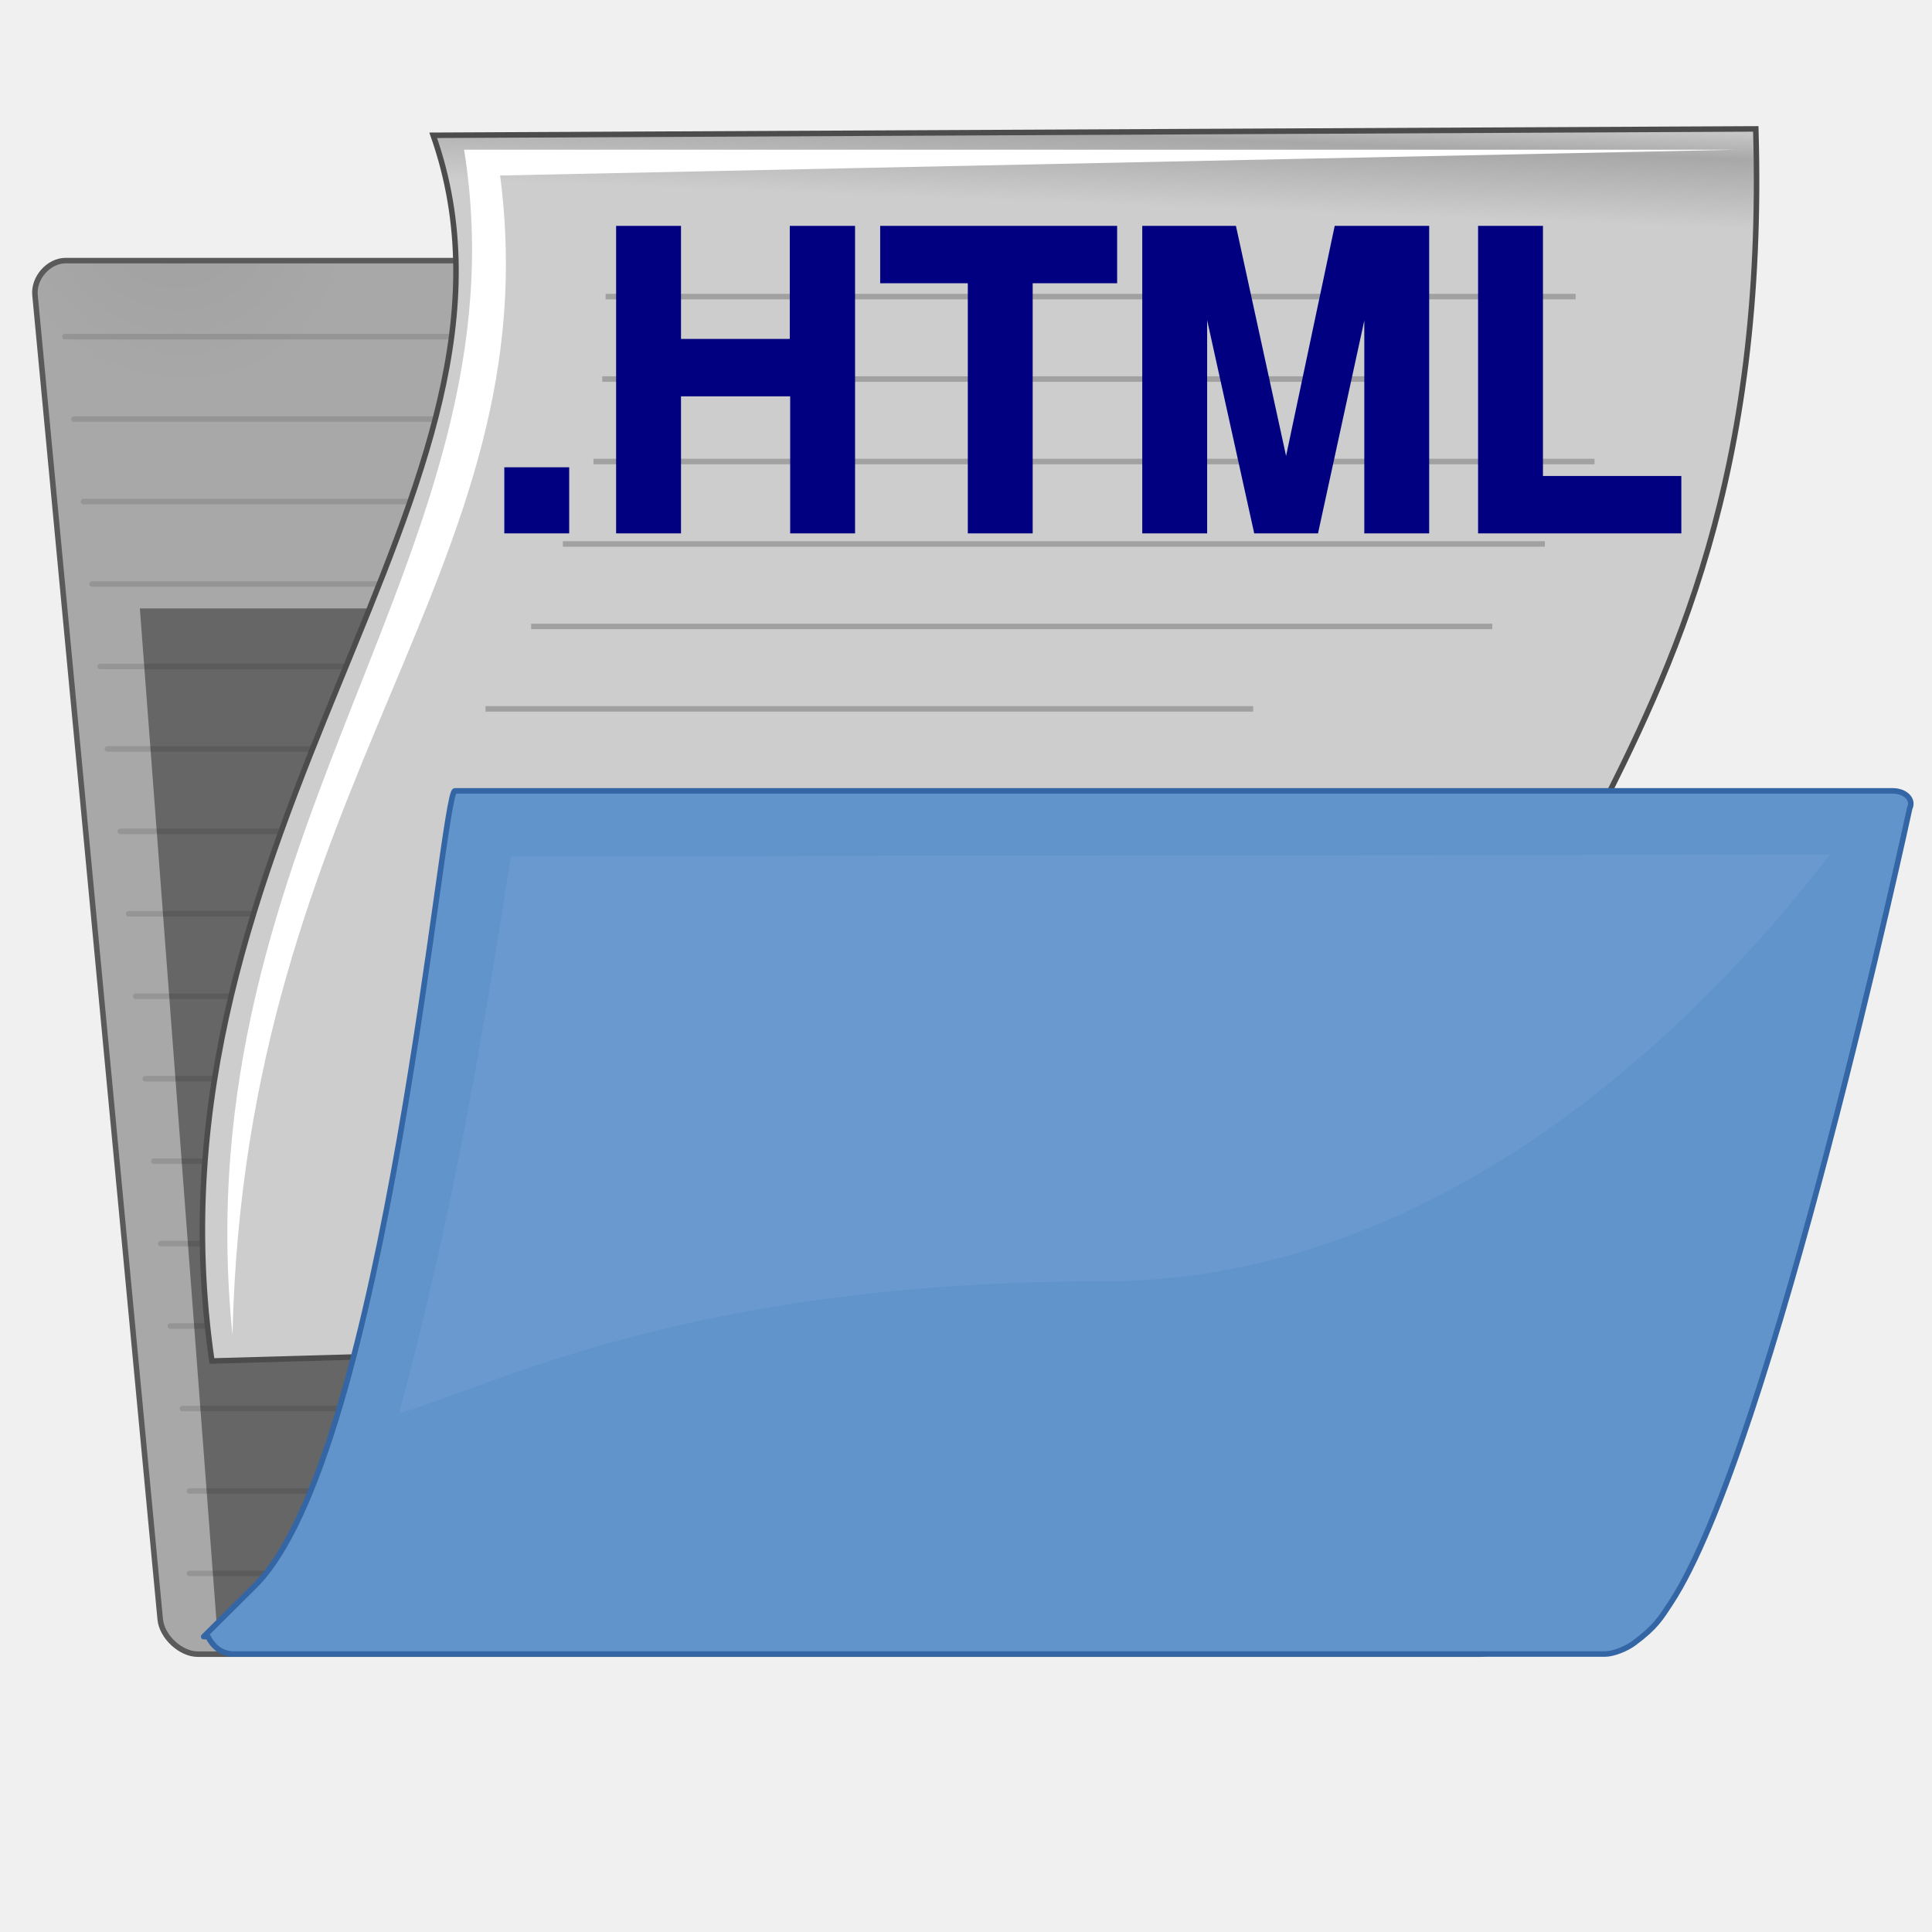
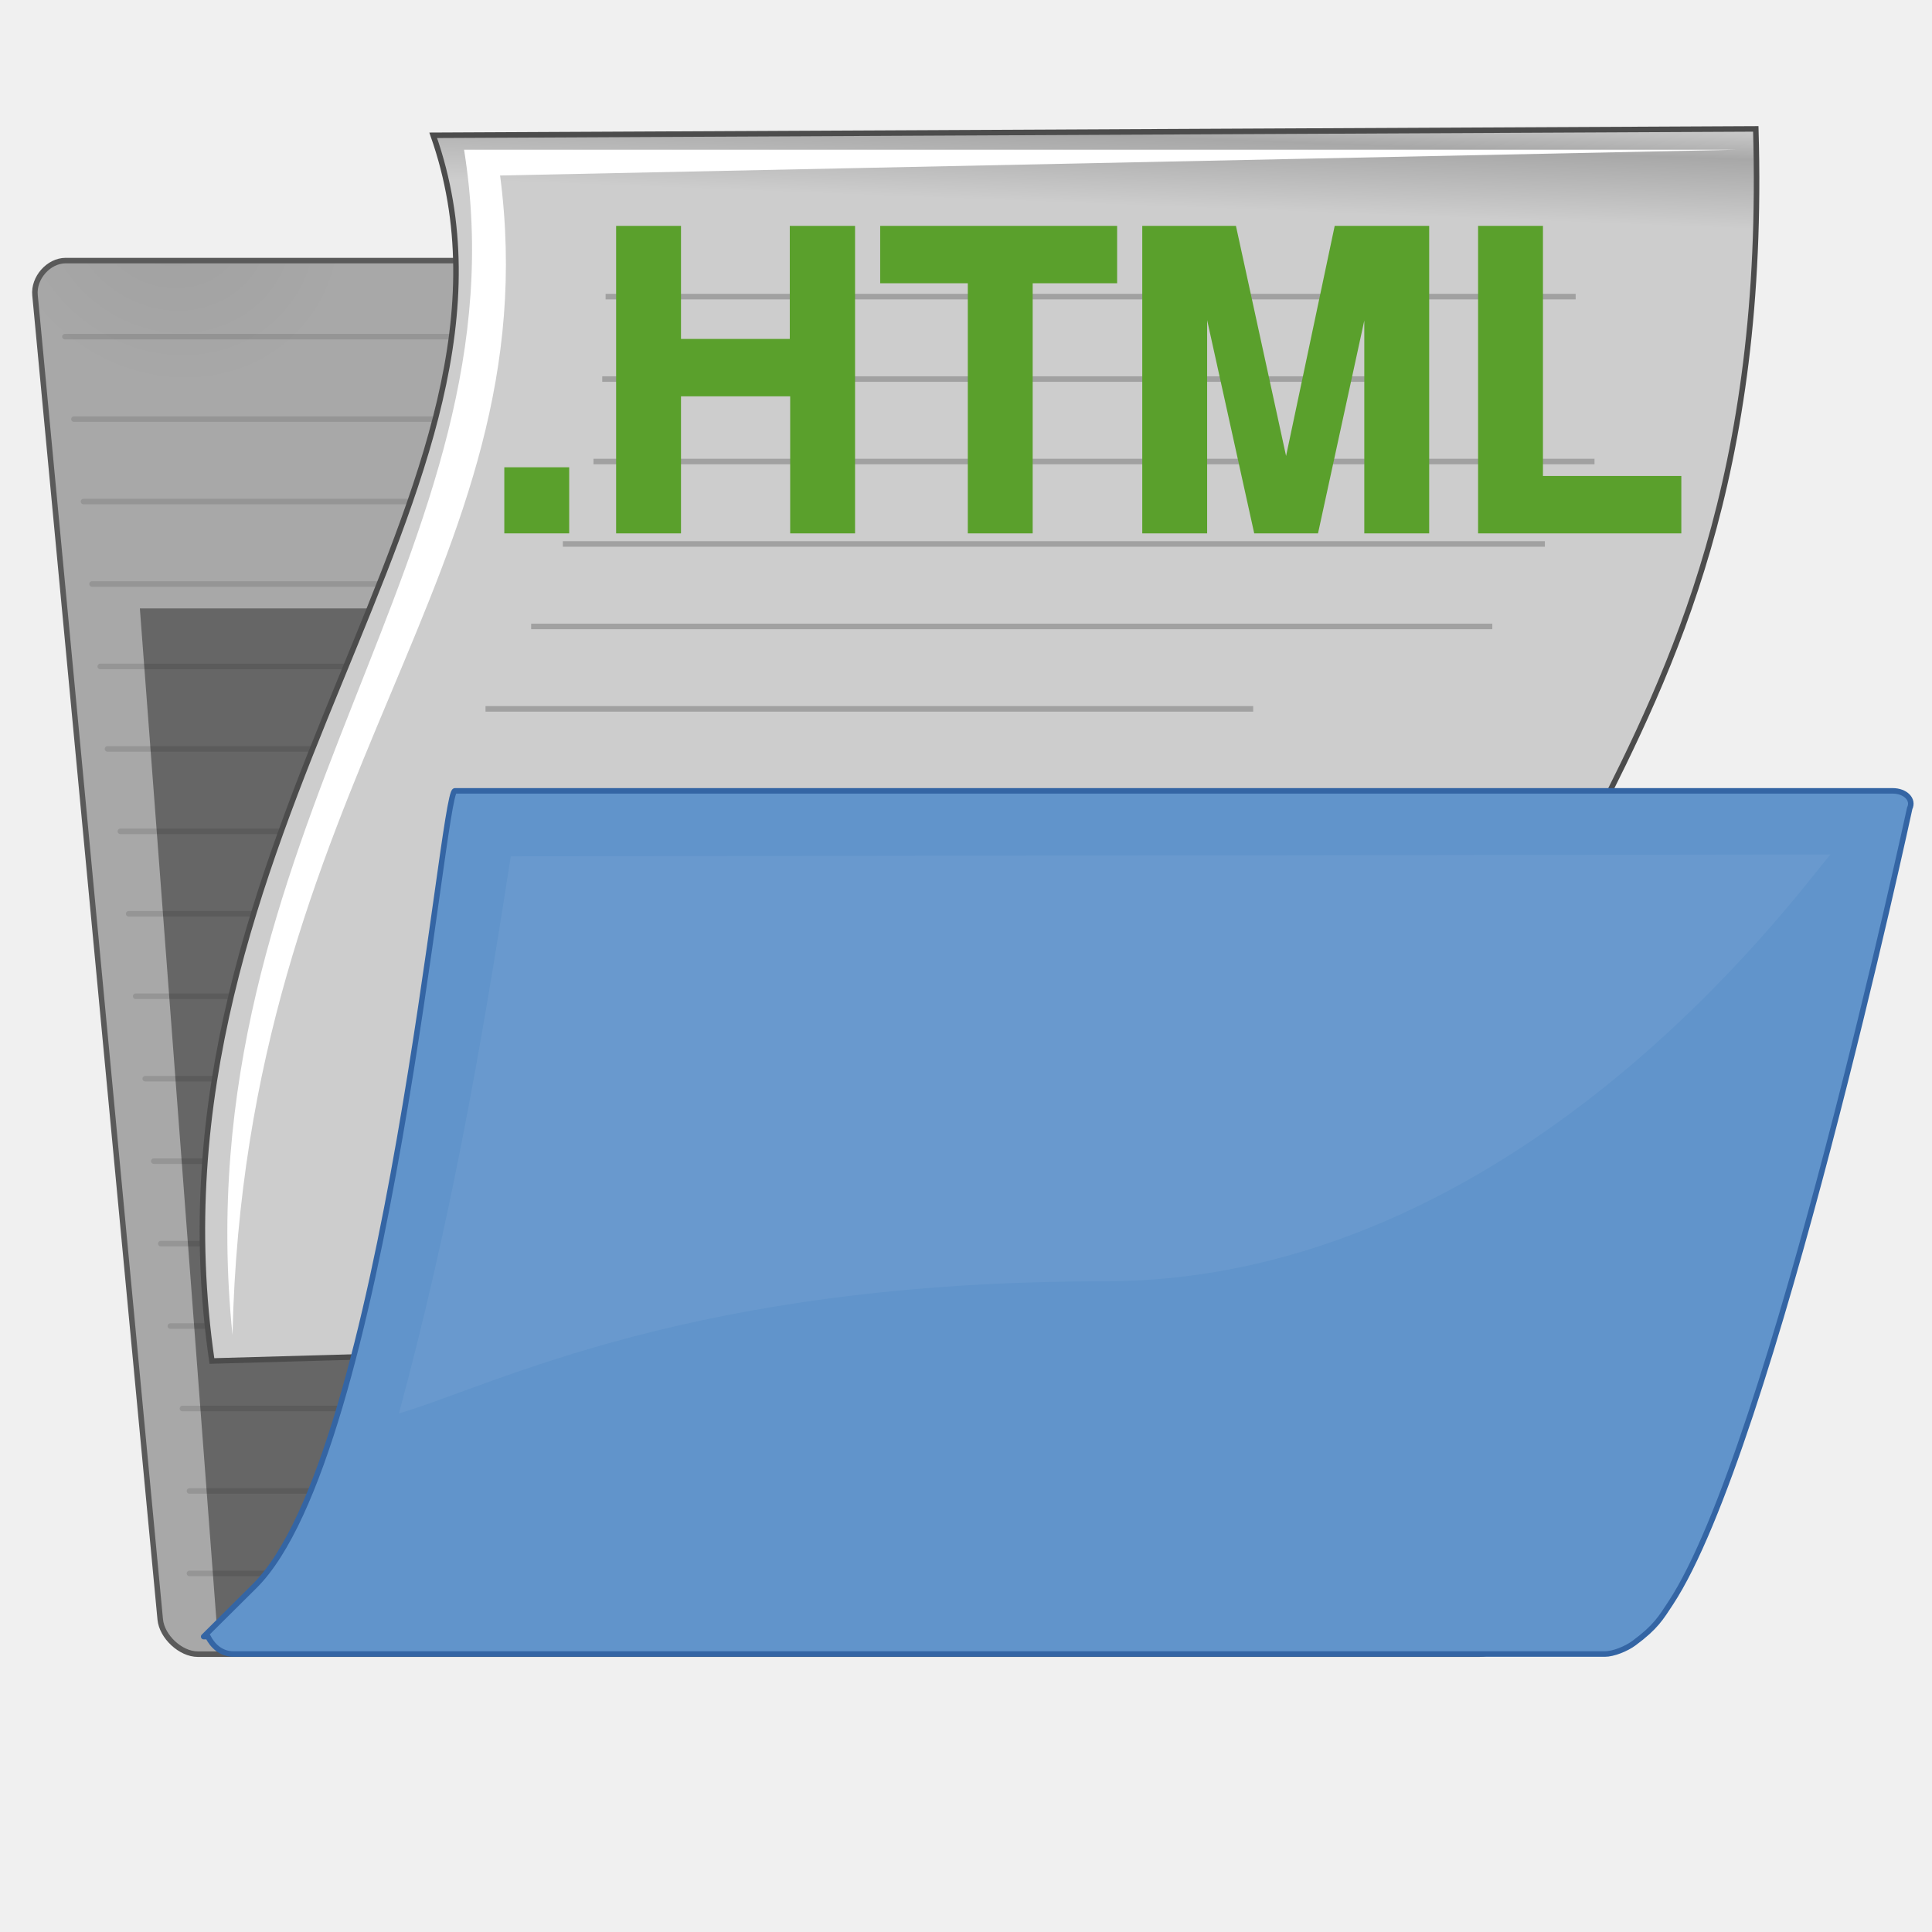
<svg xmlns="http://www.w3.org/2000/svg" xmlns:xlink="http://www.w3.org/1999/xlink" width="350" height="350" id="svg97" version="1.1">
  <defs id="defs3">
    <radialGradient xlink:href="#linearGradient5060" id="radialGradient5031" gradientUnits="userSpaceOnUse" gradientTransform="matrix(-0.3719834,0,0,0.2637345,-1647.603,-1830.281)" cx="605.714" cy="486.648" fx="605.714" fy="486.648" r="117.143" />
    <linearGradient id="linearGradient5060">
      <stop style="stop-color:black;stop-opacity:1;" offset="0" id="stop5062" />
      <stop style="stop-color:black;stop-opacity:0;" offset="1" id="stop5064" />
    </linearGradient>
    <radialGradient xlink:href="#linearGradient5060" id="radialGradient5029" gradientUnits="userSpaceOnUse" gradientTransform="matrix(0.3719834,0,0,0.2637345,-1916.348,-1830.281)" cx="605.714" cy="486.648" fx="605.714" fy="486.648" r="117.143" />
    <linearGradient id="linearGradient5048">
      <stop style="stop-color:black;stop-opacity:0;" offset="0" id="stop5050" />
      <stop id="stop5056" offset="0.5" style="stop-color:black;stop-opacity:1;" />
      <stop style="stop-color:black;stop-opacity:0;" offset="1" id="stop5052" />
    </linearGradient>
    <linearGradient xlink:href="#linearGradient5048" id="linearGradient5027" gradientUnits="userSpaceOnUse" gradientTransform="matrix(0.3719834,0,0,0.2637345,-1916.421,-1830.281)" x1="302.857" y1="366.648" x2="302.857" y2="609.505" />
    <linearGradient id="linearGradient269">
      <stop id="stop270" offset="0" style="stop-color:#a3a3a3;stop-opacity:1;" />
      <stop id="stop271" offset="1" style="stop-color:#4c4c4c;stop-opacity:1;" />
    </linearGradient>
    <radialGradient xlink:href="#linearGradient269" id="radialGradient8234" gradientUnits="userSpaceOnUse" gradientTransform="matrix(0.968273,0,0,1.046686,36.20296,67.66543)" cx="8.824" cy="3.756" fx="8.824" fy="3.756" r="37.752" />
    <linearGradient id="linearGradient259">
      <stop id="stop260" offset="0" style="stop-color:#fafafa;stop-opacity:1;" />
      <stop style="stop-color:#a8a8a8;stop-opacity:1;" offset="0.5" id="stop8238" />
      <stop id="stop261" offset="1" style="stop-color:#cdcdcd;stop-opacity:1;" />
    </linearGradient>
    <linearGradient xlink:href="#linearGradient259" id="linearGradient8236" x1="25.875" y1="10.625" x2="25.25" y2="30.875" gradientUnits="userSpaceOnUse" gradientTransform="matrix(0.9999998,0,0,1.238806,-8.161565,76.792)" />
    <linearGradient id="linearGradient13842">
      <stop style="stop-color:#000000;stop-opacity:1;" offset="0" id="stop13844" />
      <stop style="stop-color:#000000;stop-opacity:0;" offset="1" id="stop13846" />
    </linearGradient>
    <linearGradient id="linearGradient9766">
      <stop style="stop-color:#6194cb;stop-opacity:1;" offset="0" id="stop9768" />
      <stop style="stop-color:#729fcf;stop-opacity:1;" offset="1" id="stop9770" />
    </linearGradient>
    <linearGradient id="linearGradient148">
      <stop style="stop-color:#ffffff;stop-opacity:0.134;" offset="0" id="stop149" />
      <stop style="stop-color:#ffffff;stop-opacity:0.052;" offset="1" id="stop150" />
    </linearGradient>
    <linearGradient id="linearGradient335">
      <stop style="stop-color:#ffffff;stop-opacity:1;" offset="0" id="stop336" />
      <stop style="stop-color:#ffffff;stop-opacity:0;" offset="1" id="stop337" />
    </linearGradient>
    <linearGradient id="linearGradient1789">
      <stop style="stop-color:#a0a0a0;stop-opacity:1;" offset="0" id="stop1790" />
      <stop style="stop-color:#a8a8a8;stop-opacity:1;" offset="1" id="stop1791" />
    </linearGradient>
    <linearGradient id="linearGradient137">
      <stop style="stop-color:#ffffff;stop-opacity:0.701;" offset="0" id="stop138" />
      <stop style="stop-color:#ffffff;stop-opacity:0;" offset="1" id="stop139" />
    </linearGradient>
    <linearGradient xlink:href="#linearGradient335" id="linearGradient155" gradientUnits="userSpaceOnUse" gradientTransform="matrix(1.421537,0,0,0.7034642,-8.161565,84.6726)" x1="19.116" y1="28.946" x2="19.427" y2="51.913" />
    <linearGradient xlink:href="#linearGradient148" id="linearGradient156" gradientUnits="userSpaceOnUse" gradientTransform="matrix(1.535299,0,0,0.6513392,-4.710145,87.12059)" x1="14.899" y1="27.06" x2="22.715" y2="41.837" />
    <linearGradient xlink:href="#linearGradient137" id="linearGradient158" gradientUnits="userSpaceOnUse" gradientTransform="matrix(1.462696,0,0.06907921,0.683669,-8.161565,84.6726)" x1="5.266" y1="18.726" x2="8.212" y2="52.626" />
    <radialGradient xlink:href="#linearGradient1789" id="radialGradient159" gradientUnits="userSpaceOnUse" gradientTransform="matrix(1.015635,0,0.103105,1.000512,-8.161565,84.5889)" cx="26.107" cy="38.195" fx="26.107" fy="38.195" r="32.26" />
    <linearGradient xlink:href="#linearGradient9766" id="linearGradient13162" gradientUnits="userSpaceOnUse" gradientTransform="matrix(0.9999998,0,0,1.022118,43.89538,83.34957)" x1="22.176" y1="36.988" x2="22.065" y2="32.05" />
    <linearGradient xlink:href="#linearGradient13842" id="linearGradient13848" x1="22.25" y1="37.625" x2="19.75" y2="14.875" gradientUnits="userSpaceOnUse" gradientTransform="translate(-8.161565,84.6726)" />
    <clipPath clipPathUnits="userSpaceOnUse" id="clipPath907">
      <g id="g913">
        <g id="g911">
          <rect x="0" y="0" width="15375" height="17876" id="rect909" />
        </g>
      </g>
    </clipPath>
  </defs>
  <g id="layer1" transform="translate(8.161563,-84.67259)" />
  <g id="layer3" transform="translate(8.161563,-84.67259)">
    <path style="color:#000000;display:inline;overflow:visible;visibility:visible;fill:url(#radialGradient159);fill-opacity:1;fill-rule:nonzero;stroke:#5a5a5a;stroke-width:1;stroke-linecap:round;stroke-linejoin:round;stroke-miterlimit:4;stroke-dashoffset:0;stroke-opacity:1;marker:none;marker-start:none;marker-mid:none;marker-end:none" id="path2375" d="m 20.867,378.06 c 0.312,3.14 3.71,6.28 6.796,6.28 h 232.225 c 3.086,0 5.86,-3.14 5.548,-6.28 L 245.324,175.519 c -0.312,-3.14 -3.71,-6.28 -6.796,-6.28 h -94.896 c -4.405,0 -9.018,-2.835 -10.463,-7.172 l -8.227,-24.69 c -1.262,-3.789 -4.081,-5.495 -9.804,-5.495 H 3.73 c -3.086,0 -5.86,3.14 -5.548,6.28 z" />
    <path style="color:#000000;display:inline;overflow:visible;visibility:visible;opacity:0.114;fill:#729fcf;fill-opacity:1;fill-rule:nonzero;stroke:#000000;stroke-width:1;stroke-linecap:round;stroke-linejoin:round;stroke-miterlimit:4;stroke-dasharray:none;stroke-dashoffset:0;stroke-opacity:1;marker:none;marker-start:none;marker-mid:none;marker-end:none" d="M 11.31,220.343 H 243.637" id="path13113" />
    <path style="color:#000000;display:inline;overflow:visible;visibility:visible;opacity:0.114;fill:#729fcf;fill-opacity:1;fill-rule:nonzero;stroke:#000000;stroke-width:1;stroke-linecap:round;stroke-linejoin:round;stroke-miterlimit:4;stroke-dasharray:none;stroke-dashoffset:0;stroke-opacity:1;marker:none;marker-start:none;marker-mid:none;marker-end:none" d="M 26.163,369.714 H 249.823" id="path13160" />
    <path id="path13139" d="M 26.163,354.777 H 249.823" style="color:#000000;display:inline;overflow:visible;visibility:visible;opacity:0.114;fill:#729fcf;fill-opacity:1;fill-rule:nonzero;stroke:#000000;stroke-width:1;stroke-linecap:round;stroke-linejoin:round;stroke-miterlimit:4;stroke-dasharray:none;stroke-dashoffset:0;stroke-opacity:1;marker:none;marker-start:none;marker-mid:none;marker-end:none" />
    <g style="display:inline;stroke-width:0.134" id="g5022" transform="matrix(0.161485,0,0,0.1421887,302.7585,365.2343)">
      <rect y="-150.697" x="-1559.252" height="478.357" width="1339.633" id="rect4173" style="color:#000000;display:inline;overflow:visible;visibility:visible;opacity:0.402;fill:url(#linearGradient5027);fill-opacity:1;fill-rule:nonzero;stroke:none;stroke-width:0.134;stroke-linecap:round;stroke-linejoin:miter;stroke-miterlimit:4;stroke-dasharray:none;stroke-dashoffset:0;stroke-opacity:1;marker:none;marker-start:none;marker-mid:none;marker-end:none" />
      <path id="path5058" d="m -219.619,-150.68 c 0,0 0,478.331 0,478.331 142.874,0.9 345.4,-107.17 345.4,-239.196 0,-132.027 -159.437,-239.135 -345.4,-239.135 z" style="color:#000000;display:inline;overflow:visible;visibility:visible;opacity:0.402;fill:url(#radialGradient5029);fill-opacity:1;fill-rule:nonzero;stroke:none;stroke-width:0.134;stroke-linecap:round;stroke-linejoin:miter;stroke-miterlimit:4;stroke-dasharray:none;stroke-dashoffset:0;stroke-opacity:1;marker:none;marker-start:none;marker-mid:none;marker-end:none" />
      <path style="color:#000000;display:inline;overflow:visible;visibility:visible;opacity:0.402;fill:url(#radialGradient5031);fill-opacity:1;fill-rule:nonzero;stroke:none;stroke-width:0.134;stroke-linecap:round;stroke-linejoin:miter;stroke-miterlimit:4;stroke-dasharray:none;stroke-dashoffset:0;stroke-opacity:1;marker:none;marker-start:none;marker-mid:none;marker-end:none" d="m -1559.252,-150.68 c 0,0 0,478.331 0,478.331 -142.874,0.9 -345.4,-107.17 -345.4,-239.196 0,-132.027 159.437,-239.135 345.4,-239.135 z" id="path5018" />
    </g>
    <path id="path2380" d="m 32.44,376.325 c 0.234,2.318 -1.153,3.863 -3.546,3.09 v 0 c -2.392,-0.773 -4.091,-2.318 -4.325,-4.635 L 1.974,140.513 c -0.234,-2.318 1.168,-3.717 3.482,-3.717 L 115.465,136.113 c 3.963,-0.025 5.515,0.398 6.562,3.863 0,0 8.095,23.248 9.295,27.619 l -11.602,-21.786 c -1.978,-3.714 -4.466,-3.09 -7.255,-3.09 H 14.54 c -2.315,0 -3.702,1.545 -3.468,3.863 l 22.217,230.516 z" style="color:#000000;display:block;overflow:visible;visibility:visible;fill:url(#linearGradient158);fill-opacity:1;fill-rule:nonzero;stroke:none;stroke-width:1.173;stroke-linecap:butt;stroke-linejoin:miter;stroke-miterlimit:4;stroke-dashoffset:0;stroke-opacity:1;marker:none;marker-start:none;marker-mid:none;marker-end:none" />
    <path id="path13145" d="M 3.602,145.658 H 113.865" style="color:#000000;display:inline;overflow:visible;visibility:visible;opacity:0.114;fill:#729fcf;fill-opacity:1;fill-rule:nonzero;stroke:#000000;stroke-width:1;stroke-linecap:round;stroke-linejoin:round;stroke-miterlimit:4;stroke-dasharray:none;stroke-dashoffset:0;stroke-opacity:1;marker:none;marker-start:none;marker-mid:none;marker-end:none" />
    <path id="path13115" d="M 6.974,175.532 H 236.236" style="color:#000000;display:inline;overflow:visible;visibility:visible;opacity:0.114;fill:#729fcf;fill-opacity:1;fill-rule:nonzero;stroke:#000000;stroke-width:1;stroke-linecap:round;stroke-linejoin:round;stroke-miterlimit:4;stroke-dasharray:none;stroke-dashoffset:0;stroke-opacity:1;marker:none;marker-start:none;marker-mid:none;marker-end:none" />
    <g transform="matrix(7.715114,0,0.7795486,7.725616,-88.41689,109.0506)" id="g2381" style="display:block;fill:#ffffff;fill-opacity:0.58;fill-rule:nonzero;stroke:#000000;stroke-width:0.134;stroke-miterlimit:4">
      <path id="path2382" d="m 41.786,9.036 c 0.01,-0.475 0.015,-0.725 -0.423,-0.724 l -12.556,0.009 c -0.3,0 -0.325,-0.143 0,0 0.325,0.143 1.247,0.658 2.183,0.701 0,0 10.796,0.016 10.797,0.015 z" style="stroke:none;stroke-width:0.134" />
    </g>
    <path id="path13123" d="M 9.999,205.406 H 239.945" style="color:#000000;display:inline;overflow:visible;visibility:visible;opacity:0.114;fill:#729fcf;fill-opacity:1;fill-rule:nonzero;stroke:#000000;stroke-width:1;stroke-linecap:round;stroke-linejoin:round;stroke-miterlimit:4;stroke-dasharray:none;stroke-dashoffset:0;stroke-opacity:1;marker:none;marker-start:none;marker-mid:none;marker-end:none" />
    <path style="color:#000000;display:inline;overflow:visible;visibility:visible;opacity:0.114;fill:#729fcf;fill-opacity:1;fill-rule:nonzero;stroke:#000000;stroke-width:1;stroke-linecap:round;stroke-linejoin:round;stroke-miterlimit:4;stroke-dasharray:none;stroke-dashoffset:0;stroke-opacity:1;marker:none;marker-start:none;marker-mid:none;marker-end:none" d="M 24.89,339.84 H 248.55" id="path13121" />
    <path id="path13119" d="M 22.7,324.903 H 247.262" style="color:#000000;display:inline;overflow:visible;visibility:visible;opacity:0.114;fill:#729fcf;fill-opacity:1;fill-rule:nonzero;stroke:#000000;stroke-width:1;stroke-linecap:round;stroke-linejoin:round;stroke-miterlimit:4;stroke-dasharray:none;stroke-dashoffset:0;stroke-opacity:1;marker:none;marker-start:none;marker-mid:none;marker-end:none" />
    <path style="color:#000000;display:inline;overflow:visible;visibility:visible;opacity:0.114;fill:#729fcf;fill-opacity:1;fill-rule:nonzero;stroke:#000000;stroke-width:1;stroke-linecap:round;stroke-linejoin:round;stroke-miterlimit:4;stroke-dasharray:none;stroke-dashoffset:0;stroke-opacity:1;marker:none;marker-start:none;marker-mid:none;marker-end:none" d="M 20.968,309.966 H 245.981" id="path13135" />
    <path id="path13137" d="M 19.695,295.029 H 244.708" style="color:#000000;display:inline;overflow:visible;visibility:visible;opacity:0.114;fill:#729fcf;fill-opacity:1;fill-rule:nonzero;stroke:#000000;stroke-width:1;stroke-linecap:round;stroke-linejoin:round;stroke-miterlimit:4;stroke-dasharray:none;stroke-dashoffset:0;stroke-opacity:1;marker:none;marker-start:none;marker-mid:none;marker-end:none" />
    <path style="color:#000000;display:inline;overflow:visible;visibility:visible;opacity:0.114;fill:#729fcf;fill-opacity:1;fill-rule:nonzero;stroke:#000000;stroke-width:1;stroke-linecap:round;stroke-linejoin:round;stroke-miterlimit:4;stroke-dasharray:none;stroke-dashoffset:0;stroke-opacity:1;marker:none;marker-start:none;marker-mid:none;marker-end:none" d="M 18.149,280.091 H 243.43" id="path13143" />
    <path id="path13133" d="M 16.418,265.154 H 242.15" style="color:#000000;display:inline;overflow:visible;visibility:visible;opacity:0.114;fill:#729fcf;fill-opacity:1;fill-rule:nonzero;stroke:#000000;stroke-width:1;stroke-linecap:round;stroke-linejoin:round;stroke-miterlimit:4;stroke-dasharray:none;stroke-dashoffset:0;stroke-opacity:1;marker:none;marker-start:none;marker-mid:none;marker-end:none" />
    <path style="color:#000000;display:inline;overflow:visible;visibility:visible;opacity:0.114;fill:#729fcf;fill-opacity:1;fill-rule:nonzero;stroke:#000000;stroke-width:1;stroke-linecap:round;stroke-linejoin:round;stroke-miterlimit:4;stroke-dasharray:none;stroke-dashoffset:0;stroke-opacity:1;marker:none;marker-start:none;marker-mid:none;marker-end:none" d="M 15.145,250.217 H 240.877" id="path13117" />
    <g transform="matrix(7.715114,0,0.7795486,7.725616,-88.41689,109.0506)" id="g1853" style="display:block;fill:#ffffff;fill-opacity:0.58;fill-rule:nonzero;stroke:#000000;stroke-width:0.134;stroke-miterlimit:4">
      <path id="path1855" d="m 41.786,9.036 c 0.01,-0.475 0.015,-0.725 -0.423,-0.724 l -12.556,0.009 c -0.3,0 -0.325,-0.143 0,0 0.325,0.143 1.247,0.658 2.183,0.701 0,0 10.796,0.016 10.797,0.015 z" style="stroke:none;stroke-width:0.134" />
    </g>
    <path style="color:#000000;display:inline;overflow:visible;visibility:visible;opacity:0.114;fill:#729fcf;fill-opacity:1;fill-rule:nonzero;stroke:#000000;stroke-width:1;stroke-linecap:round;stroke-linejoin:round;stroke-miterlimit:4;stroke-dasharray:none;stroke-dashoffset:0;stroke-opacity:1;marker:none;marker-start:none;marker-mid:none;marker-end:none" d="M 8.517,190.469 H 239.924" id="path13127" />
    <path id="path13125" d="M 13.643,235.28 H 239.6" style="color:#000000;display:inline;overflow:visible;visibility:visible;opacity:0.114;fill:#729fcf;fill-opacity:1;fill-rule:nonzero;stroke:#000000;stroke-width:1;stroke-linecap:round;stroke-linejoin:round;stroke-miterlimit:4;stroke-dasharray:none;stroke-dashoffset:0;stroke-opacity:1;marker:none;marker-start:none;marker-mid:none;marker-end:none" />
    <path style="color:#000000;display:inline;overflow:visible;visibility:visible;opacity:0.114;fill:#729fcf;fill-opacity:1;fill-rule:nonzero;stroke:#000000;stroke-width:1;stroke-linecap:round;stroke-linejoin:round;stroke-miterlimit:4;stroke-dasharray:none;stroke-dashoffset:0;stroke-opacity:1;marker:none;marker-start:none;marker-mid:none;marker-end:none" d="M 5.236,160.595 H 119.206" id="path13147" />
    <path style="color:#000000;display:block;overflow:visible;visibility:visible;opacity:0.392;fill:url(#linearGradient13848);fill-opacity:1;fill-rule:nonzero;stroke:none;stroke-width:1;stroke-linecap:butt;stroke-linejoin:round;stroke-miterlimit:4;stroke-dasharray:none;stroke-dashoffset:0;stroke-opacity:1;marker:none;marker-start:none;marker-mid:none;marker-end:none" d="m 242.79,194.887 19.578,183.912 -231.209,0.934 c 0,0 -13.984,-184.846 -13.984,-184.846 0,0 226.548,0 225.616,0 z" id="path13840" />
    <path style="color:#000000;display:block;overflow:visible;visibility:visible;fill:url(#linearGradient8236);fill-opacity:1;fill-rule:nonzero;stroke:url(#radialGradient8234);stroke-width:1;stroke-linecap:butt;stroke-linejoin:miter;stroke-miterlimit:4;stroke-dasharray:none;stroke-dashoffset:0;stroke-opacity:1;marker:none;marker-start:none;marker-mid:none;marker-end:none" d="m 309.916,108.024 c 3.729,126.059 -67.685,138.38 -44.844,216.589 0,0 -234.845,6.617 -234.845,6.617 -13.984,-95.99 62.464,-158.441 40.089,-222.049 z" id="path8230" />
    <path style="color:#000000;display:block;overflow:visible;visibility:visible;fill:none;fill-opacity:1;fill-rule:nonzero;stroke:#a1a1a1;stroke-width:1;stroke-linecap:butt;stroke-linejoin:miter;stroke-miterlimit:4;stroke-dasharray:none;stroke-dashoffset:0;stroke-opacity:1;marker:none;marker-start:none;marker-mid:none;marker-end:none" d="M 101.548,138.406 H 277.285" id="path8277" />
    <path id="path2401" d="m 29.508,381.159 c 0.772,1.579 2.315,3.159 4.629,3.159 H 282.563 c 1.543,0 3.887,-0.943 5.282,-1.974 3.956,-2.924 4.884,-4.574 6.659,-7.27 18.259,-27.749 43.297,-143.97 43.297,-143.97 0.772,-1.579 -0.771,-3.159 -3.086,-3.159 H 74.241 c -2.315,0 -12.351,120.298 -36.27,144.046 l -9.235,9.169 z" style="color:#000000;display:block;overflow:visible;visibility:visible;fill:url(#linearGradient13162);fill-opacity:1;fill-rule:nonzero;stroke:#3465a4;stroke-width:1;stroke-linecap:butt;stroke-linejoin:round;stroke-miterlimit:4;stroke-dasharray:none;stroke-dashoffset:0;stroke-opacity:1;marker:none;marker-start:none;marker-mid:none;marker-end:none" />
    <path id="path8279" d="M 100.94,153.343 H 248.059" style="color:#000000;display:block;overflow:visible;visibility:visible;fill:none;fill-opacity:1;fill-rule:nonzero;stroke:#a1a1a1;stroke-width:1;stroke-linecap:butt;stroke-linejoin:miter;stroke-miterlimit:4;stroke-dasharray:none;stroke-dashoffset:0;stroke-opacity:1;marker:none;marker-start:none;marker-mid:none;marker-end:none" />
    <path id="path323" d="m 84.371,239.8 c -5.763,37.274 -11.197,67.286 -20.257,100.929 17.799,-5.281 53.075,-23.933 127.658,-23.933 74.584,0 124.731,-69.074 131.653,-77.326 z" style="fill:url(#linearGradient156);fill-opacity:1;fill-rule:evenodd;stroke:none;stroke-width:1px;stroke-linecap:butt;stroke-linejoin:miter;stroke-opacity:1" />
    <path style="color:#000000;display:block;overflow:visible;visibility:visible;fill:none;fill-opacity:1;fill-rule:nonzero;stroke:#a1a1a1;stroke-width:1;stroke-linecap:butt;stroke-linejoin:miter;stroke-miterlimit:4;stroke-dasharray:none;stroke-dashoffset:0;stroke-opacity:1;marker:none;marker-start:none;marker-mid:none;marker-end:none" d="M 99.351,168.28 H 280.7" id="path8281" />
    <path style="color:#000000;display:inline;overflow:visible;visibility:visible;opacity:0.523;fill:none;fill-opacity:1;fill-rule:evenodd;stroke:url(#linearGradient155);stroke-width:1px;stroke-linecap:round;stroke-linejoin:miter;stroke-miterlimit:4;stroke-dashoffset:0;stroke-opacity:1;marker:none;marker-start:none;marker-mid:none;marker-end:none" d="M 328.152,236.431 H 80.844 c 0,0 -16.019,119.643 -35.22,136.23 60.57,0 235.469,-0.363 235.617,-0.363 13.065,0 36.603,-94.374 46.911,-135.867 z" id="path324" />
    <path id="path8283" d="M 93.8,183.217 H 271.708" style="color:#000000;display:block;overflow:visible;visibility:visible;fill:none;fill-opacity:1;fill-rule:nonzero;stroke:#a1a1a1;stroke-width:1;stroke-linecap:butt;stroke-linejoin:miter;stroke-miterlimit:4;stroke-dasharray:none;stroke-dashoffset:0;stroke-opacity:1;marker:none;marker-start:none;marker-mid:none;marker-end:none" />
    <path style="color:#000000;display:block;overflow:visible;visibility:visible;fill:none;fill-opacity:1;fill-rule:nonzero;stroke:#a1a1a1;stroke-width:1;stroke-linecap:butt;stroke-linejoin:miter;stroke-miterlimit:4;stroke-dasharray:none;stroke-dashoffset:0;stroke-opacity:1;marker:none;marker-start:none;marker-mid:none;marker-end:none" d="M 88.059,198.154 H 262.185" id="path8285" />
    <path id="path8287" d="M 79.793,213.091 H 218.863" style="color:#000000;display:block;overflow:visible;visibility:visible;fill:none;fill-opacity:1;fill-rule:nonzero;stroke:#a1a1a1;stroke-width:1;stroke-linecap:butt;stroke-linejoin:miter;stroke-miterlimit:4;stroke-dasharray:none;stroke-dashoffset:0;stroke-opacity:1;marker:none;marker-start:none;marker-mid:none;marker-end:none" />
    <path style="color:#000000;display:block;overflow:visible;visibility:visible;fill:#ffffff;fill-opacity:1;fill-rule:nonzero;stroke:none;stroke-width:1;stroke-linecap:butt;stroke-linejoin:miter;stroke-miterlimit:4;stroke-dasharray:none;stroke-dashoffset:0;stroke-opacity:1;marker:none;marker-start:none;marker-mid:none;marker-end:none" d="M 33.956,326.52 C 24.698,235.12 87.563,184.151 75.909,111.8 H 306.187 L 82.436,116.467 C 91.758,187.885 36.221,225.855 33.956,326.52 Z" id="path8289" />
    <g aria-label=".TXT" transform="matrix(0.9797251,0,0,1.020695,-141.9872,-146.9233)" id="text1395" style="font-weight:bold;font-size:102.031px;line-height:125%;font-family:'Nimbus Sans';-inkscape-font-specification:'Nimbus Sans Bold';letter-spacing:0px;word-spacing:0px;fill:#000080;stroke:#000080;stroke-width:1px">
-       <g aria-label=".HTML" transform="scale(0.9987804,1.001221)" id="text479" style="font-size:73.403px;line-height:125%;-inkscape-font-specification:'Nimbus Sans'">
-         <path d="m 241.638,309.959 h -11.011 v 10.717 h 11.011 z" id="path2206" />
-         <path d="m 283.551,296.38 v 24.297 h 11.011 v -53.511 h -11.084 v 20.039 h -21.14 v -20.039 h -11.011 v 53.511 h 11.011 v -24.297 z" id="path2208" />
-         <path d="m 327.446,276.34 h 15.635 v -9.175 H 300.214 v 9.175 h 16.222 v 44.336 h 11.011 z" id="path2210" />
-         <path d="m 359.744,278.983 9.616,41.693 h 11.011 l 9.469,-41.693 v 41.693 h 11.011 v -53.511 h -16.589 l -9.396,42.574 -9.689,-42.574 h -16.442 v 53.511 h 11.011 z" id="path2212" />
-         <path d="m 421.916,267.165 h -11.011 v 53.511 h 36.628 v -9.175 h -25.618 z" id="path2214" />
+       <g aria-label=".HTML" transform="scale(0.9987804,1.001221)" id="text479" style="font-size:73.403px;line-height:125%;-inkscape-font-specification:'Nimbus Sans';fill:#5aa02c;stroke:#5aa02c">
+         <path d="m 241.638,309.959 h -11.011 v 10.717 h 11.011 z" id="path2206" style="fill:#5aa02c;stroke:#5aa02c" />
+         <path d="m 283.551,296.38 v 24.297 h 11.011 v -53.511 h -11.084 v 20.039 h -21.14 v -20.039 h -11.011 v 53.511 h 11.011 v -24.297 z" id="path2208" style="fill:#5aa02c;stroke:#5aa02c" />
+         <path d="m 327.446,276.34 h 15.635 v -9.175 H 300.214 v 9.175 h 16.222 v 44.336 h 11.011 z" id="path2210" style="fill:#5aa02c;stroke:#5aa02c" />
+         <path d="m 359.744,278.983 9.616,41.693 h 11.011 l 9.469,-41.693 v 41.693 h 11.011 v -53.511 h -16.589 l -9.396,42.574 -9.689,-42.574 h -16.442 v 53.511 h 11.011 z" id="path2212" style="fill:#5aa02c;stroke:#5aa02c" />
+         <path d="m 421.916,267.165 h -11.011 v 53.511 h 36.628 v -9.175 h -25.618 z" id="path2214" style="fill:#5aa02c;stroke:#5aa02c" />
      </g>
    </g>
  </g>
  <g id="layer2" transform="translate(8.161563,-84.67259)" />
</svg>
